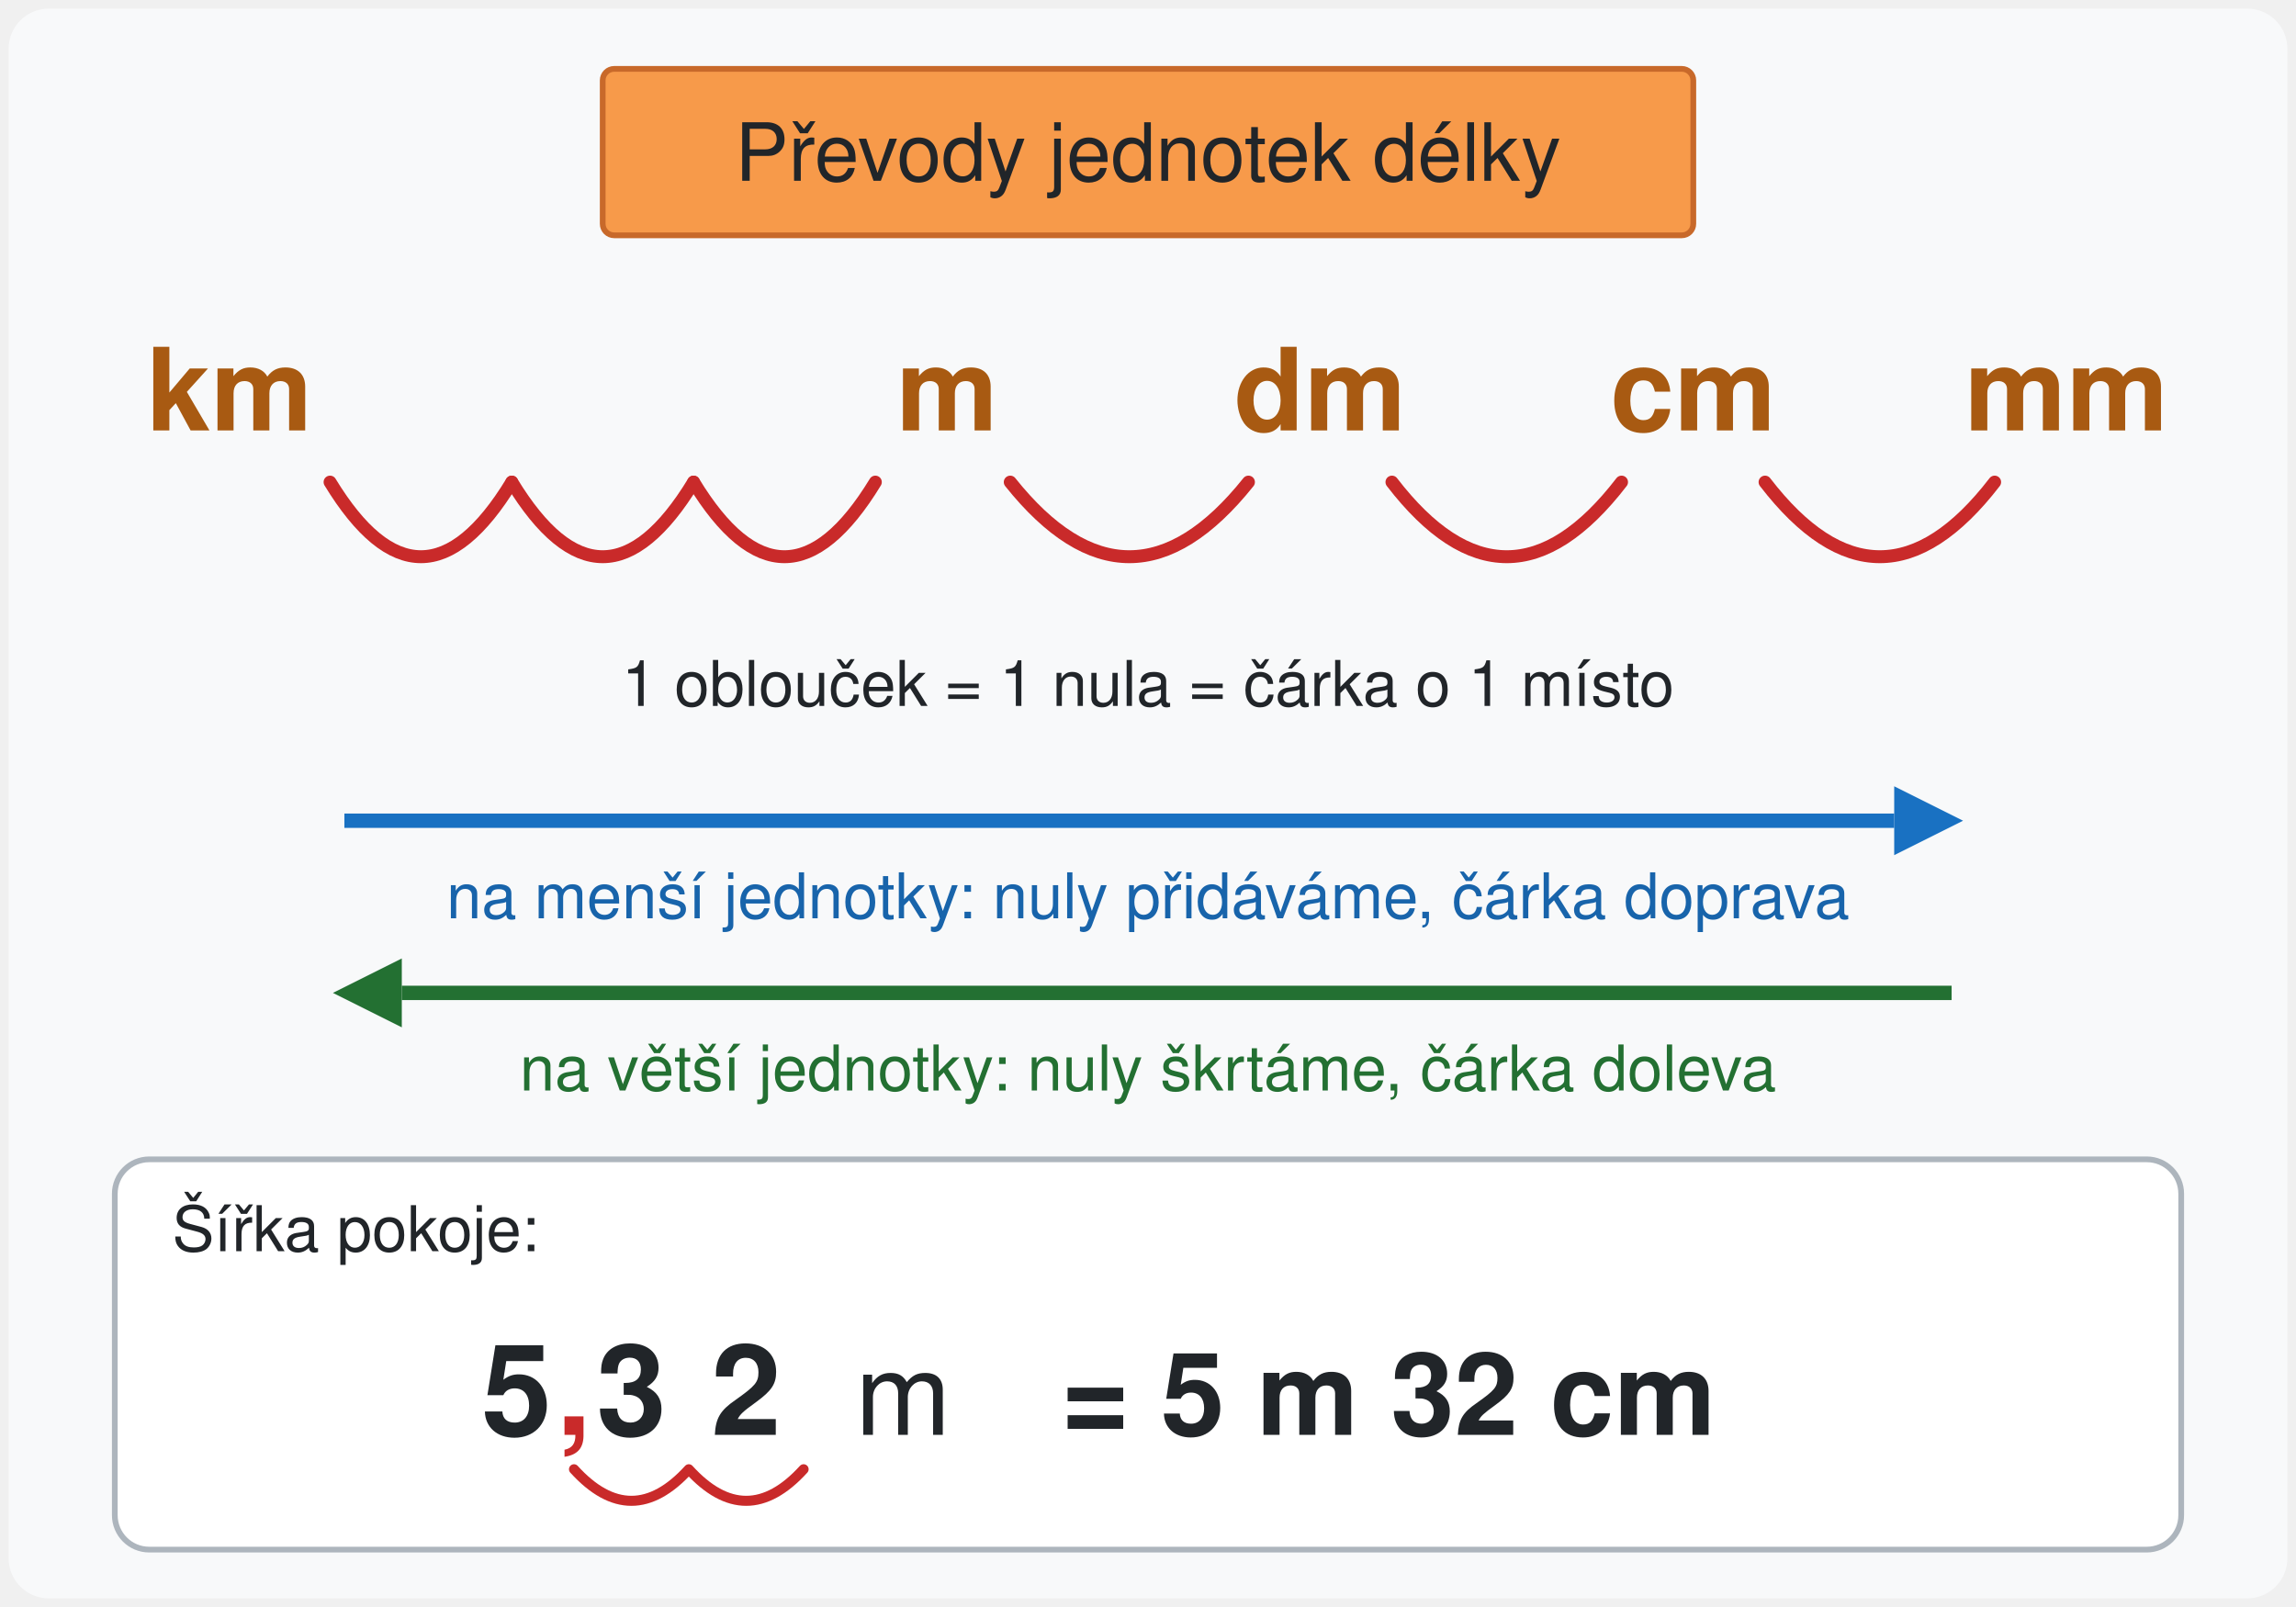
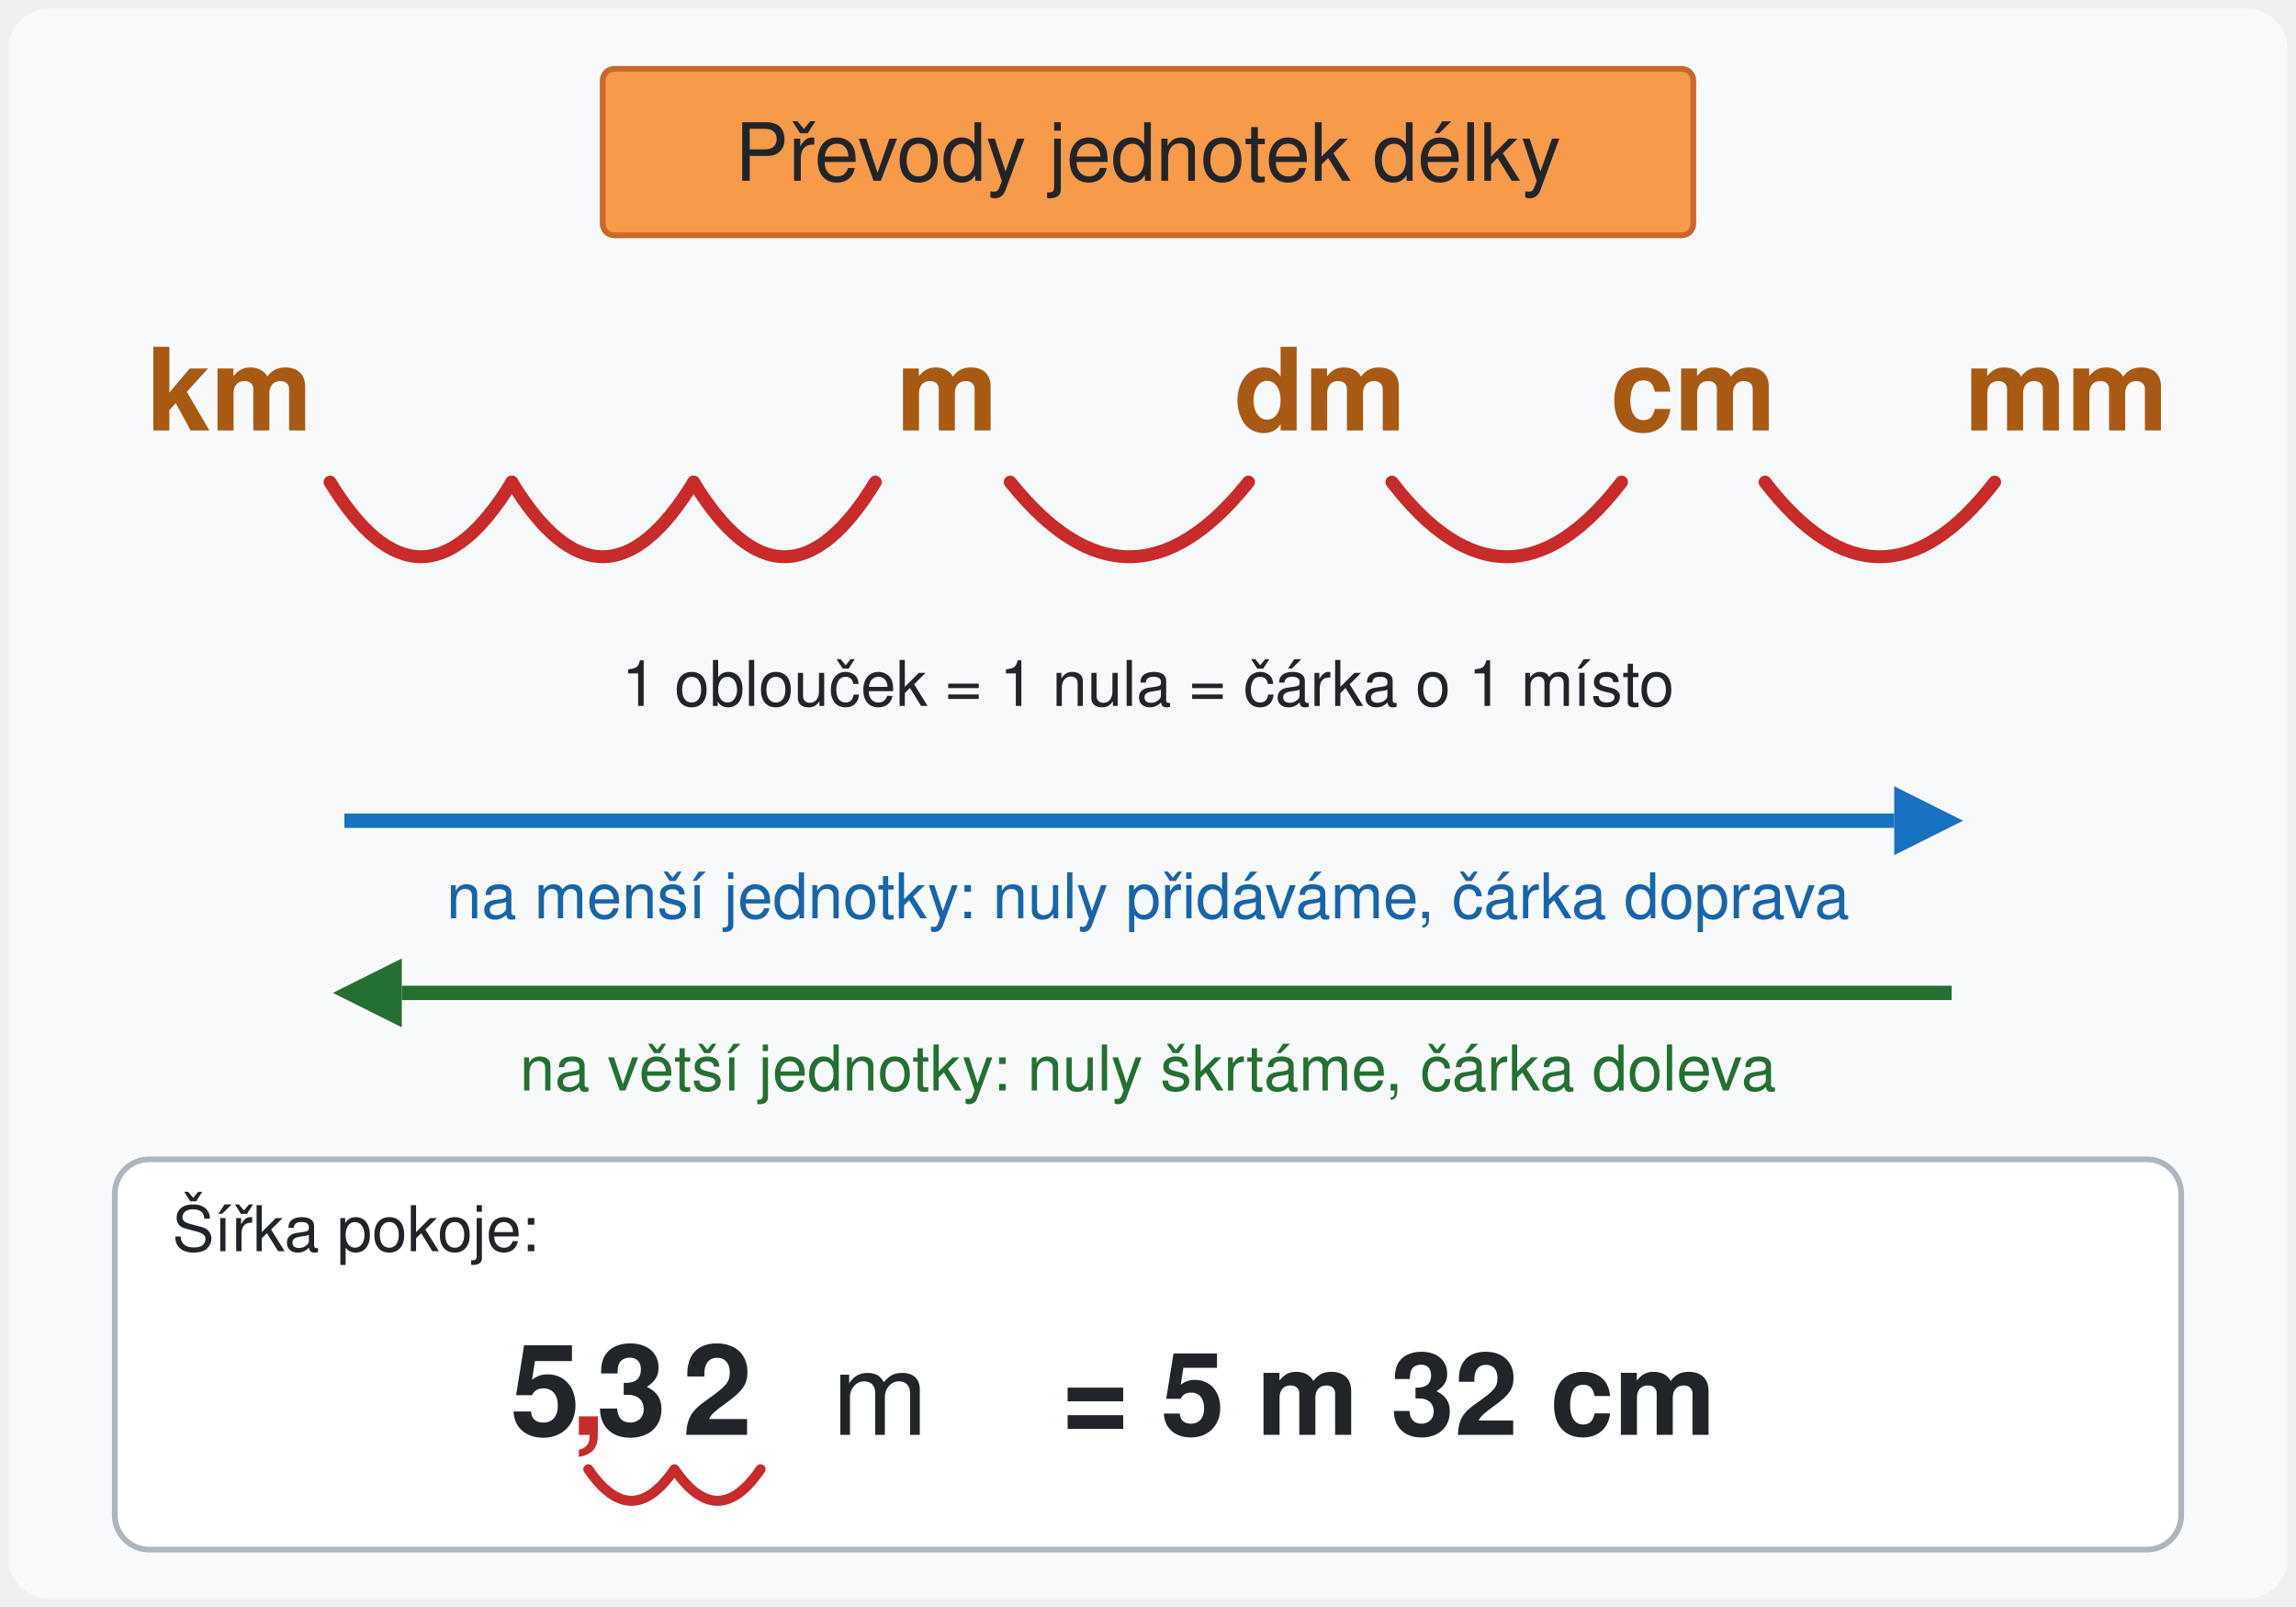
<svg xmlns="http://www.w3.org/2000/svg" viewBox="0 0 800 560" font-family="'Segoe UI', Helvetica, Arial, sans-serif" role="img" aria-label="Animace: Převody jednotek délky. Řada km, m, dm, cm, mm. Mezi km a m jsou tři obloučky, mezi ostatními po jednom. Jeden oblouček je jedna nula. Na menší jednotky nuly přidáváme a čárku posouváme doprava, na větší jednotky nuly škrtáme a čárku posouváme doleva. Příklad šířka pokoje: z 532 cm přeskočí čárka dva obloučky doleva a vznikne 5,32 m, tedy 5 m 32 cm.">
  <style>
/* Předloha: PDF Délka — převody jednotek (km m dm cm mm s obloučky) a příklad šířky pokoje 532 cm = 5,32 m = 5 m 32 cm.
   Cyklus 10 s: 0–20 % 532 cm, 20–50 % čárka přeskočí dva obloučky doleva, 50–58 % cm → m, 64–94 % = 5 m 32 cm.
   Bez animace = koncový stav (5,32 m = 5 m 32 cm). */
- @keyframes ca { 0%, 12% { transform: translate(80px, 0); opacity: 0; } 18%, 22% { transform: translate(80px, 0); opacity: 1; } 29% { transform: translate(60px, -48px); opacity: 1; } 36% { transform: translate(40px, 0); } 43% { transform: translate(20px, -48px); } 50%, 100% { transform: translate(0, 0); opacity: 1; } }
+ @keyframes ca { 0%, 12% { transform: translate(60px, 0); opacity: 0; } 18%, 22% { transform: translate(60px, 0); opacity: 1; } 29% { transform: translate(45px, -48px); opacity: 1; } 36% { transform: translate(30px, 0); } 43% { transform: translate(15px, -48px); } 50%, 100% { transform: translate(0, 0); opacity: 1; } }
@keyframes ucm { 0%, 50% { opacity: 1; } 56%, 100% { opacity: 0; } }
@keyframes um { 0%, 52% { opacity: 0; } 58%, 100% { opacity: 1; } }
@keyframes kom { 0%, 64% { opacity: 0; } 72%, 100% { opacity: 1; } }
@keyframes ob { 0%, 18% { opacity: 0.25; } 22%, 100% { opacity: 1; } }
.ca { animation: ca 10s ease-in-out infinite; }
.ucm { animation: ucm 10s linear infinite; }
.um { animation: um 10s linear infinite; }
.kom { animation: kom 10s linear infinite; }
.ob { animation: ob 10s linear infinite; }
@media (prefers-reduced-motion: reduce) { .ca, .ucm, .um, .kom, .ob { animation: none; } }
</style>
  <rect x="3" y="3" width="794" height="554" rx="14" fill="#f8f9fa" />
  <rect x="210" y="24" width="380" height="58" rx="4" fill="#f79a4a" stroke="#c8692a" stroke-width="2" />
  <text x="400" y="63" font-size="28" fill="#212529" text-anchor="middle">Převody jednotek délky</text>
  <text x="80" y="150" font-size="40" font-weight="bold" fill="#a85a12" text-anchor="middle">km</text>
  <text x="330" y="150" font-size="40" font-weight="bold" fill="#a85a12" text-anchor="middle">m</text>
  <text x="460" y="150" font-size="40" font-weight="bold" fill="#a85a12" text-anchor="middle">dm</text>
  <text x="590" y="150" font-size="40" font-weight="bold" fill="#a85a12" text-anchor="middle">cm</text>
  <text x="720" y="150" font-size="40" font-weight="bold" fill="#a85a12" text-anchor="middle">mm</text>
  <path d="M115 168Q146.667 220 178.333 168" fill="none" stroke="#c92a2a" stroke-width="4.5" stroke-linecap="round" />
  <path d="M178.333 168Q210 220 241.667 168" fill="none" stroke="#c92a2a" stroke-width="4.5" stroke-linecap="round" />
  <path d="M241.667 168Q273.333 220 305 168" fill="none" stroke="#c92a2a" stroke-width="4.5" stroke-linecap="round" />
  <path d="M352 168Q393.5 220 435 168" fill="none" stroke="#c92a2a" stroke-width="4.5" stroke-linecap="round" />
  <path d="M485 168Q525 220 565 168" fill="none" stroke="#c92a2a" stroke-width="4.5" stroke-linecap="round" />
  <path d="M615 168Q655 220 695 168" fill="none" stroke="#c92a2a" stroke-width="4.5" stroke-linecap="round" />
  <text x="400" y="246" font-size="22" fill="#212529" text-anchor="middle">1 oblouček = 1 nula = čárka o 1 místo</text>
  <path d="M120 286H660" stroke="#1971c2" stroke-width="5" />
  <path d="M660 274L684 286L660 298Z" fill="#1971c2" />
  <text x="400" y="320" font-size="22" fill="#1864ab" text-anchor="middle">na menší jednotky: nuly přidáváme, čárka doprava</text>
  <path d="M140 346H680" stroke="#237032" stroke-width="5" />
  <path d="M140 334L116 346L140 358Z" fill="#237032" />
  <text x="400" y="380" font-size="22" fill="#237032" text-anchor="middle">na větší jednotky: nuly škrtáme, čárka doleva</text>
  <rect x="40" y="404" width="720" height="136" rx="12" fill="#fff" stroke="#adb5bd" stroke-width="2" />
  <text x="60" y="436" font-size="22" fill="#212529">Šířka pokoje:</text>
-   <text x="180" y="500" font-size="44" font-weight="bold" fill="#212529" text-anchor="middle">5</text>
+   <text x="190" y="500" font-size="44" font-weight="bold" fill="#212529" text-anchor="middle">5</text>
  <text x="220" y="500" font-size="44" font-weight="bold" fill="#212529" text-anchor="middle">3</text>
-   <text x="260" y="500" font-size="44" font-weight="bold" fill="#212529" text-anchor="middle">2</text>
-   <path d="M280 512Q260 534 240 512M240 512Q220 534 200 512" fill="none" stroke="#c92a2a" stroke-width="3.5" stroke-linecap="round" class="ob" />
-   <text x="200" y="500" font-size="44" font-weight="bold" fill="#c92a2a" text-anchor="middle" class="ca">,</text>
-   <text x="298" y="500" font-size="40" fill="#212529" class="ucm" opacity="0">cm</text>
-   <text x="298" y="500" font-size="40" fill="#212529" class="um">m</text>
+   <text x="250" y="500" font-size="44" font-weight="bold" fill="#212529" text-anchor="middle">2</text>
+   <path d="M265 512Q250 534 235 512M235 512Q220 534 205 512" fill="none" stroke="#c92a2a" stroke-width="3.5" stroke-linecap="round" class="ob" />
+   <text x="205" y="500" font-size="44" font-weight="bold" fill="#c92a2a" text-anchor="middle" class="ca">,</text>
+   <text x="290" y="500" font-size="40" fill="#212529" class="ucm" opacity="0">cm</text>
+   <text x="290" y="500" font-size="40" fill="#212529" class="um">m</text>
  <text x="370" y="500" font-size="40" font-weight="bold" fill="#212529" class="kom">= 5 m 32 cm</text>
</svg>
